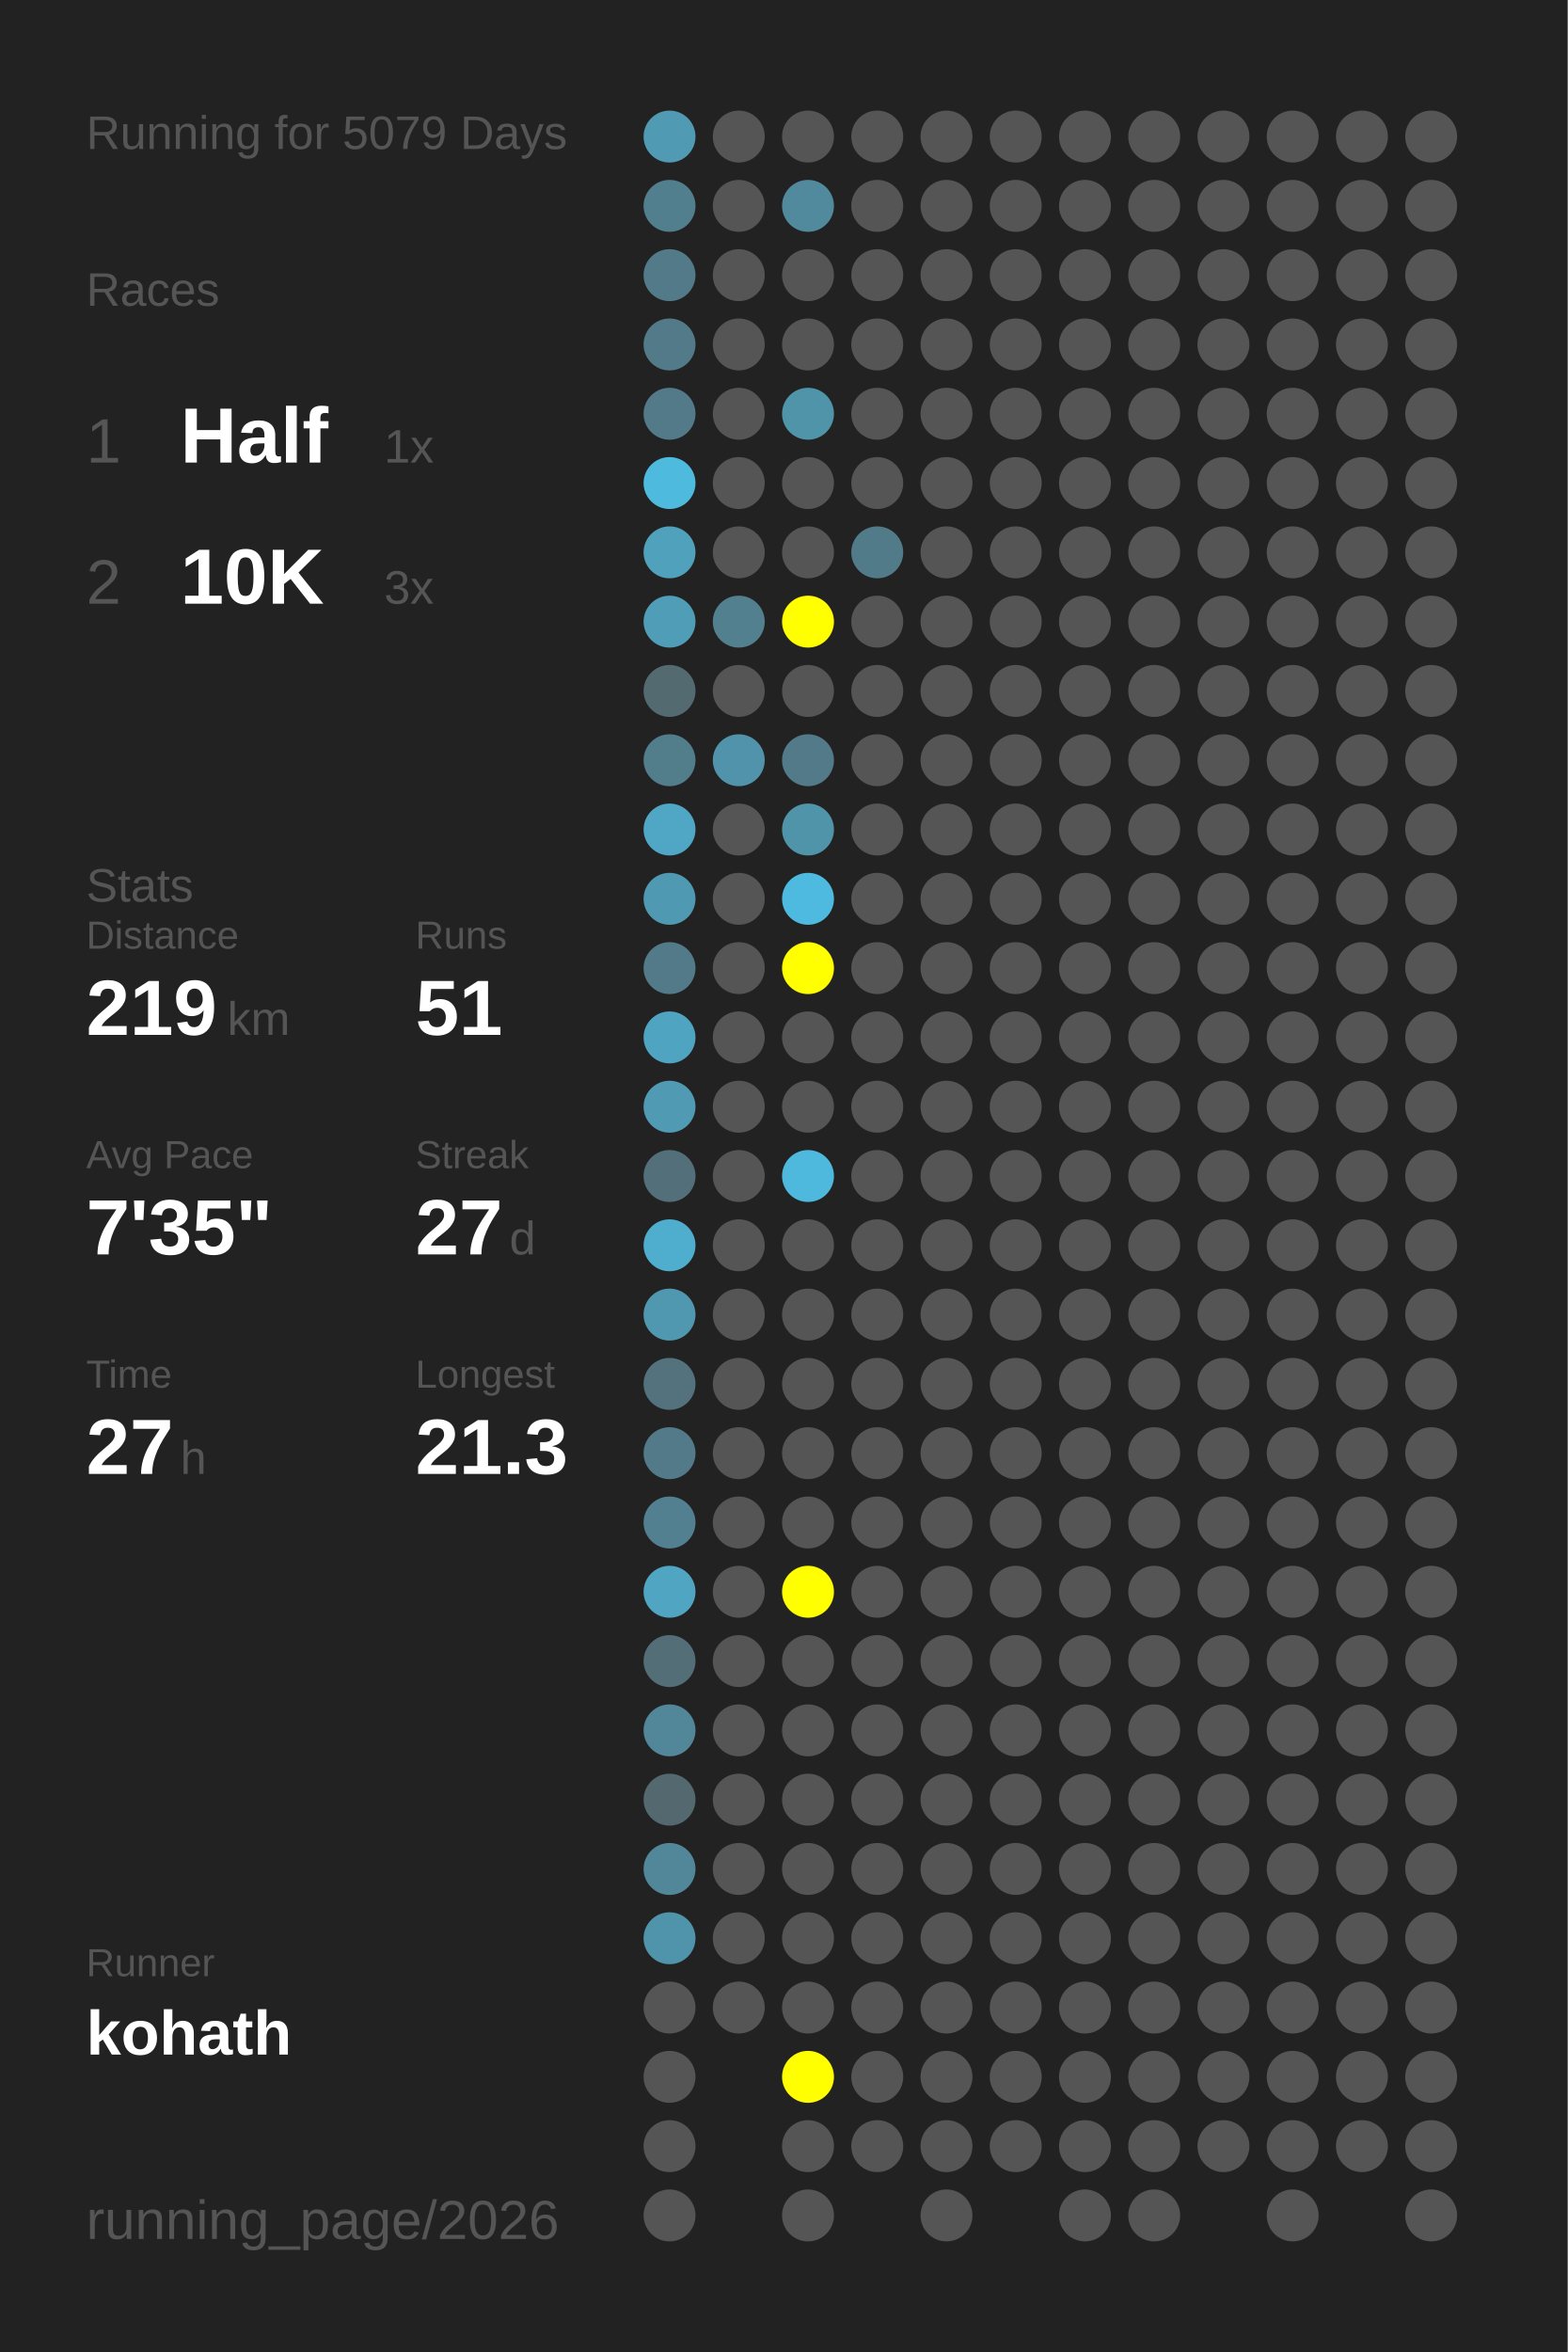
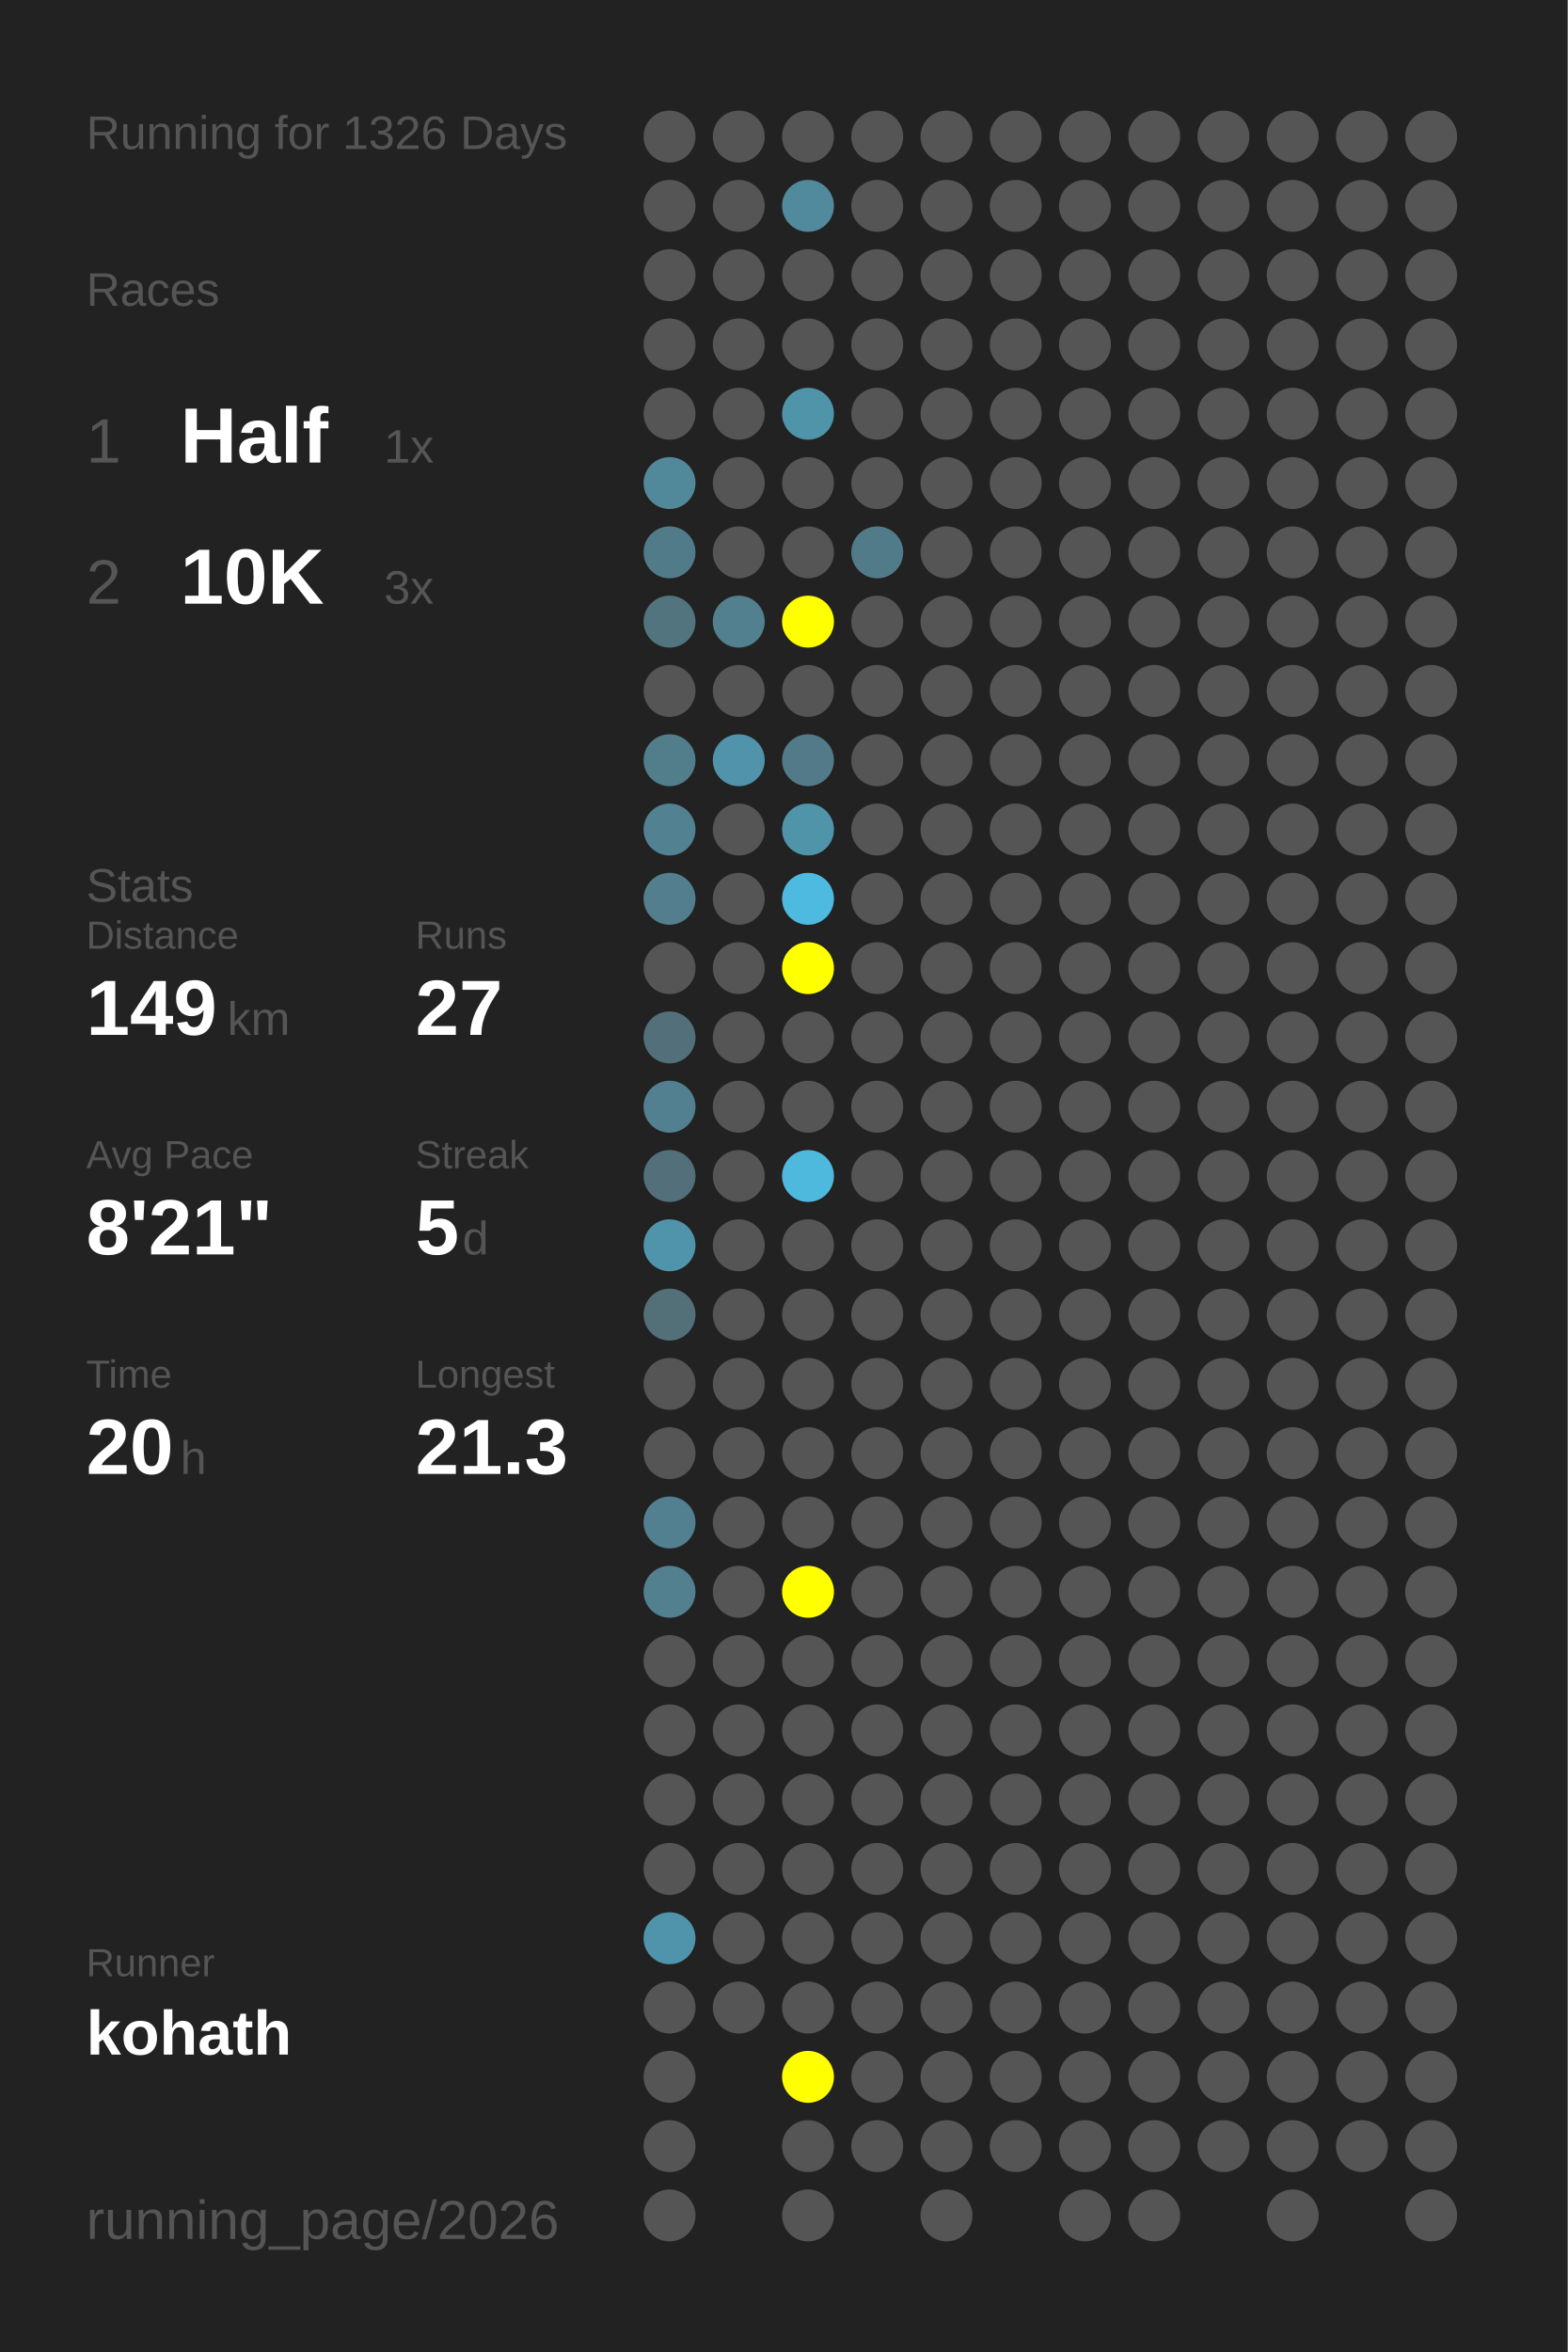
<svg xmlns="http://www.w3.org/2000/svg" baseProfile="full" height="300mm" version="1.1" viewBox="0,0,200,300" width="200mm">
  <defs />
  <rect fill="#222222" height="300" width="200" x="0" y="0" />
-   <text fill="#555555" style="font-size:6px; font-family:Arial;" x="11" y="19">Running for 5079 Days</text>
+   <text fill="#555555" style="font-size:6px; font-family:Arial;" x="11" y="19">Running for 1326 Days</text>
  <text fill="#555555" style="font-size:6px; font-family:Arial;" x="11" y="39">Races</text>
  <text fill="#555555" style="font-size:8px; font-family:Arial;" x="11" y="59">1</text>
  <text fill="#FFFFFF" style="font-size:10px; font-family:Arial; font-weight:bold;" x="23" y="59">Half</text>
  <text fill="#555555" style="font-size:6px; font-family:Arial;" x="49" y="59">1x</text>
  <text fill="#555555" style="font-size:8px; font-family:Arial;" x="11" y="77">2</text>
  <text fill="#FFFFFF" style="font-size:10px; font-family:Arial; font-weight:bold;" x="23" y="77">10K</text>
  <text fill="#555555" style="font-size:6px; font-family:Arial;" x="49" y="77">3x</text>
  <text fill="#555555" style="font-size:6px; font-family:Arial;" x="11" y="115">Stats</text>
  <text fill="#555555" style="font-size:5px; font-family:Arial;" x="11" y="121">Distance</text>
-   <text fill="#FFFFFF" style="font-size:10px; font-family:Arial; font-weight:bold;" x="11" y="132">219</text>
+   <text fill="#FFFFFF" style="font-size:10px; font-family:Arial; font-weight:bold;" x="11" y="132">149</text>
  <text fill="#555555" style="font-size:6px; font-family:Arial;" x="29" y="132">km</text>
  <text fill="#555555" style="font-size:5px; font-family:Arial;" x="53" y="121">Runs</text>
-   <text fill="#FFFFFF" style="font-size:10px; font-family:Arial; font-weight:bold;" x="53" y="132">51</text>
+   <text fill="#FFFFFF" style="font-size:10px; font-family:Arial; font-weight:bold;" x="53" y="132">27</text>
  <text fill="#555555" style="font-size:5px; font-family:Arial;" x="11" y="149">Avg Pace</text>
-   <text fill="#FFFFFF" style="font-size:10px; font-family:Arial; font-weight:bold;" x="11" y="160">7'35"</text>
+   <text fill="#FFFFFF" style="font-size:10px; font-family:Arial; font-weight:bold;" x="11" y="160">8'21"</text>
  <text fill="#555555" style="font-size:5px; font-family:Arial;" x="53" y="149">Streak</text>
-   <text fill="#FFFFFF" style="font-size:10px; font-family:Arial; font-weight:bold;" x="53" y="160">27</text>
-   <text fill="#555555" style="font-size:6px; font-family:Arial;" x="65" y="160">d</text>
+   <text fill="#FFFFFF" style="font-size:10px; font-family:Arial; font-weight:bold;" x="53" y="160">5</text>
+   <text fill="#555555" style="font-size:6px; font-family:Arial;" x="59" y="160">d</text>
  <text fill="#555555" style="font-size:5px; font-family:Arial;" x="11" y="177">Time</text>
-   <text fill="#FFFFFF" style="font-size:10px; font-family:Arial; font-weight:bold;" x="11" y="188">27</text>
+   <text fill="#FFFFFF" style="font-size:10px; font-family:Arial; font-weight:bold;" x="11" y="188">20</text>
  <text fill="#555555" style="font-size:6px; font-family:Arial;" x="23" y="188">h</text>
  <text fill="#555555" style="font-size:5px; font-family:Arial;" x="53" y="177">Longest</text>
  <text fill="#FFFFFF" style="font-size:10px; font-family:Arial; font-weight:bold;" x="53" y="188">21.3</text>
  <text fill="#555555" style="font-size:5px; font-family:Arial;" x="11" y="252.065">Runner</text>
  <text fill="#FFFFFF" style="font-size:8px; font-family:Arial; font-weight:bold;" x="11" y="262.065">kohath</text>
  <text fill="#555555" style="font-size:7px; font-family:Arial;" x="11" y="285.581">running_page/2026</text>
-   <circle cx="85.417" cy="17.419" fill="#509ab3" r="3.312" />
-   <circle cx="85.417" cy="26.258" fill="#527f8e" r="3.312" />
-   <circle cx="85.417" cy="35.097" fill="#527a88" r="3.312" />
-   <circle cx="85.417" cy="43.935" fill="#527a88" r="3.312" />
-   <circle cx="85.417" cy="52.774" fill="#527a88" r="3.312" />
-   <circle cx="85.417" cy="61.613" fill="#4ebade" r="3.312" />
-   <circle cx="85.417" cy="70.452" fill="#50a1bc" r="3.312" />
-   <circle cx="85.417" cy="79.29" fill="#509db7" r="3.312" />
-   <circle cx="85.417" cy="88.129" fill="#536a71" r="3.312" />
+   <circle cx="85.417" cy="17.419" fill="#555555" r="3.312" />
+   <circle cx="85.417" cy="26.258" fill="#555555" r="3.312" />
+   <circle cx="85.417" cy="35.097" fill="#555555" r="3.312" />
+   <circle cx="85.417" cy="43.935" fill="#555555" r="3.312" />
+   <circle cx="85.417" cy="52.774" fill="#555555" r="3.312" />
+   <circle cx="85.417" cy="61.613" fill="#51889a" r="3.312" />
+   <circle cx="85.417" cy="70.452" fill="#527b89" r="3.312" />
+   <circle cx="85.417" cy="79.29" fill="#52747f" r="3.312" />
+   <circle cx="85.417" cy="88.129" fill="#555555" r="3.312" />
  <circle cx="85.417" cy="96.968" fill="#527d8b" r="3.312" />
-   <circle cx="85.417" cy="105.806" fill="#4fa7c5" r="3.312" />
-   <circle cx="85.417" cy="114.645" fill="#5099b2" r="3.312" />
-   <circle cx="85.417" cy="123.484" fill="#527a88" r="3.312" />
-   <circle cx="85.417" cy="132.323" fill="#4fa4c1" r="3.312" />
-   <circle cx="85.417" cy="141.161" fill="#509ab3" r="3.312" />
+   <circle cx="85.417" cy="105.806" fill="#528191" r="3.312" />
+   <circle cx="85.417" cy="114.645" fill="#527e8d" r="3.312" />
+   <circle cx="85.417" cy="123.484" fill="#555555" r="3.312" />
+   <circle cx="85.417" cy="132.323" fill="#536f79" r="3.312" />
+   <circle cx="85.417" cy="141.161" fill="#528090" r="3.312" />
  <circle cx="85.417" cy="150" fill="#53707a" r="3.312" />
-   <circle cx="85.417" cy="158.839" fill="#4fadcd" r="3.312" />
-   <circle cx="85.417" cy="167.677" fill="#5098b0" r="3.312" />
-   <circle cx="85.417" cy="176.516" fill="#53727d" r="3.312" />
-   <circle cx="85.417" cy="185.355" fill="#527a88" r="3.312" />
+   <circle cx="85.417" cy="158.839" fill="#5094ab" r="3.312" />
+   <circle cx="85.417" cy="167.677" fill="#536f78" r="3.312" />
+   <circle cx="85.417" cy="176.516" fill="#555555" r="3.312" />
+   <circle cx="85.417" cy="185.355" fill="#555555" r="3.312" />
  <circle cx="85.417" cy="194.194" fill="#528090" r="3.312" />
-   <circle cx="85.417" cy="203.032" fill="#4fa5c2" r="3.312" />
-   <circle cx="85.417" cy="211.871" fill="#536e77" r="3.312" />
-   <circle cx="85.417" cy="220.71" fill="#518799" r="3.312" />
-   <circle cx="85.417" cy="229.548" fill="#53686f" r="3.312" />
-   <circle cx="85.417" cy="238.387" fill="#518799" r="3.312" />
+   <circle cx="85.417" cy="203.032" fill="#52808f" r="3.312" />
+   <circle cx="85.417" cy="211.871" fill="#555555" r="3.312" />
+   <circle cx="85.417" cy="220.71" fill="#555555" r="3.312" />
+   <circle cx="85.417" cy="229.548" fill="#555555" r="3.312" />
+   <circle cx="85.417" cy="238.387" fill="#555555" r="3.312" />
  <circle cx="85.417" cy="247.226" fill="#5094ab" r="3.312" />
  <circle cx="85.417" cy="256.065" fill="#555555" r="3.312" />
  <circle cx="85.417" cy="264.903" fill="#555555" r="3.312" />
  <circle cx="85.417" cy="273.742" fill="#555555" r="3.312" />
  <circle cx="85.417" cy="282.581" fill="#555555" r="3.312" />
  <circle cx="94.25" cy="17.419" fill="#555555" r="3.312" />
  <circle cx="94.25" cy="26.258" fill="#555555" r="3.312" />
  <circle cx="94.25" cy="35.097" fill="#555555" r="3.312" />
  <circle cx="94.25" cy="43.935" fill="#555555" r="3.312" />
  <circle cx="94.25" cy="52.774" fill="#555555" r="3.312" />
  <circle cx="94.25" cy="61.613" fill="#555555" r="3.312" />
  <circle cx="94.25" cy="70.452" fill="#555555" r="3.312" />
  <circle cx="94.25" cy="79.29" fill="#52808f" r="3.312" />
  <circle cx="94.25" cy="88.129" fill="#555555" r="3.312" />
  <circle cx="94.25" cy="96.968" fill="#5093aa" r="3.312" />
  <circle cx="94.25" cy="105.806" fill="#555555" r="3.312" />
  <circle cx="94.25" cy="114.645" fill="#555555" r="3.312" />
  <circle cx="94.25" cy="123.484" fill="#555555" r="3.312" />
  <circle cx="94.25" cy="132.323" fill="#555555" r="3.312" />
  <circle cx="94.25" cy="141.161" fill="#555555" r="3.312" />
  <circle cx="94.25" cy="150" fill="#555555" r="3.312" />
  <circle cx="94.25" cy="158.839" fill="#555555" r="3.312" />
  <circle cx="94.25" cy="167.677" fill="#555555" r="3.312" />
  <circle cx="94.25" cy="176.516" fill="#555555" r="3.312" />
  <circle cx="94.25" cy="185.355" fill="#555555" r="3.312" />
  <circle cx="94.25" cy="194.194" fill="#555555" r="3.312" />
  <circle cx="94.25" cy="203.032" fill="#555555" r="3.312" />
  <circle cx="94.25" cy="211.871" fill="#555555" r="3.312" />
  <circle cx="94.25" cy="220.71" fill="#555555" r="3.312" />
  <circle cx="94.25" cy="229.548" fill="#555555" r="3.312" />
  <circle cx="94.25" cy="238.387" fill="#555555" r="3.312" />
  <circle cx="94.25" cy="247.226" fill="#555555" r="3.312" />
  <circle cx="94.25" cy="256.065" fill="#555555" r="3.312" />
  <circle cx="103.083" cy="17.419" fill="#555555" r="3.312" />
  <circle cx="103.083" cy="26.258" fill="#51899d" r="3.312" />
  <circle cx="103.083" cy="35.097" fill="#555555" r="3.312" />
  <circle cx="103.083" cy="43.935" fill="#555555" r="3.312" />
  <circle cx="103.083" cy="52.774" fill="#5094aa" r="3.312" />
  <circle cx="103.083" cy="61.613" fill="#555555" r="3.312" />
  <circle cx="103.083" cy="70.452" fill="#555555" r="3.312" />
  <circle cx="103.083" cy="79.29" fill="#FFFF00" r="3.312" />
  <circle cx="103.083" cy="88.129" fill="#555555" r="3.312" />
  <circle cx="103.083" cy="96.968" fill="#527a88" r="3.312" />
  <circle cx="103.083" cy="105.806" fill="#5094aa" r="3.312" />
  <circle cx="103.083" cy="114.645" fill="#4ebadf" r="3.312" />
  <circle cx="103.083" cy="123.484" fill="#FFFF00" r="3.312" />
  <circle cx="103.083" cy="132.323" fill="#555555" r="3.312" />
  <circle cx="103.083" cy="141.161" fill="#555555" r="3.312" />
  <circle cx="103.083" cy="150" fill="#4eb9dd" r="3.312" />
  <circle cx="103.083" cy="158.839" fill="#555555" r="3.312" />
  <circle cx="103.083" cy="167.677" fill="#555555" r="3.312" />
  <circle cx="103.083" cy="176.516" fill="#555555" r="3.312" />
  <circle cx="103.083" cy="185.355" fill="#555555" r="3.312" />
  <circle cx="103.083" cy="194.194" fill="#555555" r="3.312" />
  <circle cx="103.083" cy="203.032" fill="#FFFF00" r="3.312" />
  <circle cx="103.083" cy="211.871" fill="#555555" r="3.312" />
  <circle cx="103.083" cy="220.71" fill="#555555" r="3.312" />
  <circle cx="103.083" cy="229.548" fill="#555555" r="3.312" />
  <circle cx="103.083" cy="238.387" fill="#555555" r="3.312" />
  <circle cx="103.083" cy="247.226" fill="#555555" r="3.312" />
  <circle cx="103.083" cy="256.065" fill="#555555" r="3.312" />
  <circle cx="103.083" cy="264.903" fill="#FFFF00" r="3.312" />
  <circle cx="103.083" cy="273.742" fill="#555555" r="3.312" />
  <circle cx="103.083" cy="282.581" fill="#555555" r="3.312" />
  <circle cx="111.917" cy="17.419" fill="#555555" r="3.312" />
  <circle cx="111.917" cy="26.258" fill="#555555" r="3.312" />
  <circle cx="111.917" cy="35.097" fill="#555555" r="3.312" />
  <circle cx="111.917" cy="43.935" fill="#555555" r="3.312" />
  <circle cx="111.917" cy="52.774" fill="#555555" r="3.312" />
  <circle cx="111.917" cy="61.613" fill="#555555" r="3.312" />
  <circle cx="111.917" cy="70.452" fill="#527b89" r="3.312" />
  <circle cx="111.917" cy="79.29" fill="#555555" r="3.312" />
  <circle cx="111.917" cy="88.129" fill="#555555" r="3.312" />
  <circle cx="111.917" cy="96.968" fill="#555555" r="3.312" />
  <circle cx="111.917" cy="105.806" fill="#555555" r="3.312" />
  <circle cx="111.917" cy="114.645" fill="#555555" r="3.312" />
  <circle cx="111.917" cy="123.484" fill="#555555" r="3.312" />
  <circle cx="111.917" cy="132.323" fill="#555555" r="3.312" />
  <circle cx="111.917" cy="141.161" fill="#555555" r="3.312" />
  <circle cx="111.917" cy="150" fill="#555555" r="3.312" />
  <circle cx="111.917" cy="158.839" fill="#555555" r="3.312" />
  <circle cx="111.917" cy="167.677" fill="#555555" r="3.312" />
  <circle cx="111.917" cy="176.516" fill="#555555" r="3.312" />
  <circle cx="111.917" cy="185.355" fill="#555555" r="3.312" />
  <circle cx="111.917" cy="194.194" fill="#555555" r="3.312" />
  <circle cx="111.917" cy="203.032" fill="#555555" r="3.312" />
  <circle cx="111.917" cy="211.871" fill="#555555" r="3.312" />
  <circle cx="111.917" cy="220.71" fill="#555555" r="3.312" />
  <circle cx="111.917" cy="229.548" fill="#555555" r="3.312" />
  <circle cx="111.917" cy="238.387" fill="#555555" r="3.312" />
  <circle cx="111.917" cy="247.226" fill="#555555" r="3.312" />
  <circle cx="111.917" cy="256.065" fill="#555555" r="3.312" />
  <circle cx="111.917" cy="264.903" fill="#555555" r="3.312" />
  <circle cx="111.917" cy="273.742" fill="#555555" r="3.312" />
  <circle cx="120.75" cy="17.419" fill="#555555" r="3.312" />
  <circle cx="120.75" cy="26.258" fill="#555555" r="3.312" />
  <circle cx="120.75" cy="35.097" fill="#555555" r="3.312" />
  <circle cx="120.75" cy="43.935" fill="#555555" r="3.312" />
  <circle cx="120.75" cy="52.774" fill="#555555" r="3.312" />
  <circle cx="120.75" cy="61.613" fill="#555555" r="3.312" />
  <circle cx="120.75" cy="70.452" fill="#555555" r="3.312" />
  <circle cx="120.75" cy="79.29" fill="#555555" r="3.312" />
  <circle cx="120.75" cy="88.129" fill="#555555" r="3.312" />
  <circle cx="120.75" cy="96.968" fill="#555555" r="3.312" />
  <circle cx="120.75" cy="105.806" fill="#555555" r="3.312" />
  <circle cx="120.75" cy="114.645" fill="#555555" r="3.312" />
  <circle cx="120.75" cy="123.484" fill="#555555" r="3.312" />
  <circle cx="120.75" cy="132.323" fill="#555555" r="3.312" />
  <circle cx="120.75" cy="141.161" fill="#555555" r="3.312" />
  <circle cx="120.75" cy="150" fill="#555555" r="3.312" />
  <circle cx="120.75" cy="158.839" fill="#555555" r="3.312" />
  <circle cx="120.75" cy="167.677" fill="#555555" r="3.312" />
  <circle cx="120.75" cy="176.516" fill="#555555" r="3.312" />
  <circle cx="120.75" cy="185.355" fill="#555555" r="3.312" />
  <circle cx="120.75" cy="194.194" fill="#555555" r="3.312" />
  <circle cx="120.75" cy="203.032" fill="#555555" r="3.312" />
  <circle cx="120.75" cy="211.871" fill="#555555" r="3.312" />
  <circle cx="120.75" cy="220.71" fill="#555555" r="3.312" />
  <circle cx="120.75" cy="229.548" fill="#555555" r="3.312" />
  <circle cx="120.75" cy="238.387" fill="#555555" r="3.312" />
  <circle cx="120.75" cy="247.226" fill="#555555" r="3.312" />
  <circle cx="120.75" cy="256.065" fill="#555555" r="3.312" />
  <circle cx="120.75" cy="264.903" fill="#555555" r="3.312" />
  <circle cx="120.75" cy="273.742" fill="#555555" r="3.312" />
  <circle cx="120.75" cy="282.581" fill="#555555" r="3.312" />
  <circle cx="129.583" cy="17.419" fill="#555555" r="3.312" />
  <circle cx="129.583" cy="26.258" fill="#555555" r="3.312" />
  <circle cx="129.583" cy="35.097" fill="#555555" r="3.312" />
  <circle cx="129.583" cy="43.935" fill="#555555" r="3.312" />
  <circle cx="129.583" cy="52.774" fill="#555555" r="3.312" />
  <circle cx="129.583" cy="61.613" fill="#555555" r="3.312" />
  <circle cx="129.583" cy="70.452" fill="#555555" r="3.312" />
  <circle cx="129.583" cy="79.29" fill="#555555" r="3.312" />
  <circle cx="129.583" cy="88.129" fill="#555555" r="3.312" />
  <circle cx="129.583" cy="96.968" fill="#555555" r="3.312" />
  <circle cx="129.583" cy="105.806" fill="#555555" r="3.312" />
  <circle cx="129.583" cy="114.645" fill="#555555" r="3.312" />
  <circle cx="129.583" cy="123.484" fill="#555555" r="3.312" />
  <circle cx="129.583" cy="132.323" fill="#555555" r="3.312" />
  <circle cx="129.583" cy="141.161" fill="#555555" r="3.312" />
  <circle cx="129.583" cy="150" fill="#555555" r="3.312" />
  <circle cx="129.583" cy="158.839" fill="#555555" r="3.312" />
  <circle cx="129.583" cy="167.677" fill="#555555" r="3.312" />
  <circle cx="129.583" cy="176.516" fill="#555555" r="3.312" />
  <circle cx="129.583" cy="185.355" fill="#555555" r="3.312" />
  <circle cx="129.583" cy="194.194" fill="#555555" r="3.312" />
  <circle cx="129.583" cy="203.032" fill="#555555" r="3.312" />
  <circle cx="129.583" cy="211.871" fill="#555555" r="3.312" />
  <circle cx="129.583" cy="220.71" fill="#555555" r="3.312" />
  <circle cx="129.583" cy="229.548" fill="#555555" r="3.312" />
  <circle cx="129.583" cy="238.387" fill="#555555" r="3.312" />
  <circle cx="129.583" cy="247.226" fill="#555555" r="3.312" />
  <circle cx="129.583" cy="256.065" fill="#555555" r="3.312" />
  <circle cx="129.583" cy="264.903" fill="#555555" r="3.312" />
  <circle cx="129.583" cy="273.742" fill="#555555" r="3.312" />
  <circle cx="138.417" cy="17.419" fill="#555555" r="3.312" />
  <circle cx="138.417" cy="26.258" fill="#555555" r="3.312" />
  <circle cx="138.417" cy="35.097" fill="#555555" r="3.312" />
  <circle cx="138.417" cy="43.935" fill="#555555" r="3.312" />
  <circle cx="138.417" cy="52.774" fill="#555555" r="3.312" />
  <circle cx="138.417" cy="61.613" fill="#555555" r="3.312" />
  <circle cx="138.417" cy="70.452" fill="#555555" r="3.312" />
  <circle cx="138.417" cy="79.29" fill="#555555" r="3.312" />
  <circle cx="138.417" cy="88.129" fill="#555555" r="3.312" />
  <circle cx="138.417" cy="96.968" fill="#555555" r="3.312" />
  <circle cx="138.417" cy="105.806" fill="#555555" r="3.312" />
  <circle cx="138.417" cy="114.645" fill="#555555" r="3.312" />
  <circle cx="138.417" cy="123.484" fill="#555555" r="3.312" />
  <circle cx="138.417" cy="132.323" fill="#555555" r="3.312" />
  <circle cx="138.417" cy="141.161" fill="#555555" r="3.312" />
  <circle cx="138.417" cy="150" fill="#555555" r="3.312" />
  <circle cx="138.417" cy="158.839" fill="#555555" r="3.312" />
  <circle cx="138.417" cy="167.677" fill="#555555" r="3.312" />
  <circle cx="138.417" cy="176.516" fill="#555555" r="3.312" />
  <circle cx="138.417" cy="185.355" fill="#555555" r="3.312" />
  <circle cx="138.417" cy="194.194" fill="#555555" r="3.312" />
  <circle cx="138.417" cy="203.032" fill="#555555" r="3.312" />
  <circle cx="138.417" cy="211.871" fill="#555555" r="3.312" />
  <circle cx="138.417" cy="220.71" fill="#555555" r="3.312" />
  <circle cx="138.417" cy="229.548" fill="#555555" r="3.312" />
  <circle cx="138.417" cy="238.387" fill="#555555" r="3.312" />
  <circle cx="138.417" cy="247.226" fill="#555555" r="3.312" />
  <circle cx="138.417" cy="256.065" fill="#555555" r="3.312" />
  <circle cx="138.417" cy="264.903" fill="#555555" r="3.312" />
  <circle cx="138.417" cy="273.742" fill="#555555" r="3.312" />
  <circle cx="138.417" cy="282.581" fill="#555555" r="3.312" />
  <circle cx="147.25" cy="17.419" fill="#555555" r="3.312" />
  <circle cx="147.25" cy="26.258" fill="#555555" r="3.312" />
  <circle cx="147.25" cy="35.097" fill="#555555" r="3.312" />
  <circle cx="147.25" cy="43.935" fill="#555555" r="3.312" />
  <circle cx="147.25" cy="52.774" fill="#555555" r="3.312" />
  <circle cx="147.25" cy="61.613" fill="#555555" r="3.312" />
  <circle cx="147.25" cy="70.452" fill="#555555" r="3.312" />
  <circle cx="147.25" cy="79.29" fill="#555555" r="3.312" />
  <circle cx="147.25" cy="88.129" fill="#555555" r="3.312" />
  <circle cx="147.25" cy="96.968" fill="#555555" r="3.312" />
  <circle cx="147.25" cy="105.806" fill="#555555" r="3.312" />
  <circle cx="147.25" cy="114.645" fill="#555555" r="3.312" />
  <circle cx="147.25" cy="123.484" fill="#555555" r="3.312" />
  <circle cx="147.25" cy="132.323" fill="#555555" r="3.312" />
  <circle cx="147.25" cy="141.161" fill="#555555" r="3.312" />
  <circle cx="147.25" cy="150" fill="#555555" r="3.312" />
  <circle cx="147.25" cy="158.839" fill="#555555" r="3.312" />
  <circle cx="147.25" cy="167.677" fill="#555555" r="3.312" />
  <circle cx="147.25" cy="176.516" fill="#555555" r="3.312" />
  <circle cx="147.25" cy="185.355" fill="#555555" r="3.312" />
  <circle cx="147.25" cy="194.194" fill="#555555" r="3.312" />
  <circle cx="147.25" cy="203.032" fill="#555555" r="3.312" />
  <circle cx="147.25" cy="211.871" fill="#555555" r="3.312" />
  <circle cx="147.25" cy="220.71" fill="#555555" r="3.312" />
  <circle cx="147.25" cy="229.548" fill="#555555" r="3.312" />
  <circle cx="147.25" cy="238.387" fill="#555555" r="3.312" />
  <circle cx="147.25" cy="247.226" fill="#555555" r="3.312" />
  <circle cx="147.25" cy="256.065" fill="#555555" r="3.312" />
  <circle cx="147.25" cy="264.903" fill="#555555" r="3.312" />
  <circle cx="147.25" cy="273.742" fill="#555555" r="3.312" />
  <circle cx="147.25" cy="282.581" fill="#555555" r="3.312" />
  <circle cx="156.083" cy="17.419" fill="#555555" r="3.312" />
  <circle cx="156.083" cy="26.258" fill="#555555" r="3.312" />
  <circle cx="156.083" cy="35.097" fill="#555555" r="3.312" />
  <circle cx="156.083" cy="43.935" fill="#555555" r="3.312" />
  <circle cx="156.083" cy="52.774" fill="#555555" r="3.312" />
  <circle cx="156.083" cy="61.613" fill="#555555" r="3.312" />
  <circle cx="156.083" cy="70.452" fill="#555555" r="3.312" />
  <circle cx="156.083" cy="79.29" fill="#555555" r="3.312" />
  <circle cx="156.083" cy="88.129" fill="#555555" r="3.312" />
  <circle cx="156.083" cy="96.968" fill="#555555" r="3.312" />
  <circle cx="156.083" cy="105.806" fill="#555555" r="3.312" />
  <circle cx="156.083" cy="114.645" fill="#555555" r="3.312" />
  <circle cx="156.083" cy="123.484" fill="#555555" r="3.312" />
  <circle cx="156.083" cy="132.323" fill="#555555" r="3.312" />
  <circle cx="156.083" cy="141.161" fill="#555555" r="3.312" />
  <circle cx="156.083" cy="150" fill="#555555" r="3.312" />
  <circle cx="156.083" cy="158.839" fill="#555555" r="3.312" />
  <circle cx="156.083" cy="167.677" fill="#555555" r="3.312" />
  <circle cx="156.083" cy="176.516" fill="#555555" r="3.312" />
  <circle cx="156.083" cy="185.355" fill="#555555" r="3.312" />
  <circle cx="156.083" cy="194.194" fill="#555555" r="3.312" />
  <circle cx="156.083" cy="203.032" fill="#555555" r="3.312" />
  <circle cx="156.083" cy="211.871" fill="#555555" r="3.312" />
  <circle cx="156.083" cy="220.71" fill="#555555" r="3.312" />
  <circle cx="156.083" cy="229.548" fill="#555555" r="3.312" />
  <circle cx="156.083" cy="238.387" fill="#555555" r="3.312" />
  <circle cx="156.083" cy="247.226" fill="#555555" r="3.312" />
  <circle cx="156.083" cy="256.065" fill="#555555" r="3.312" />
  <circle cx="156.083" cy="264.903" fill="#555555" r="3.312" />
  <circle cx="156.083" cy="273.742" fill="#555555" r="3.312" />
  <circle cx="164.917" cy="17.419" fill="#555555" r="3.312" />
  <circle cx="164.917" cy="26.258" fill="#555555" r="3.312" />
  <circle cx="164.917" cy="35.097" fill="#555555" r="3.312" />
  <circle cx="164.917" cy="43.935" fill="#555555" r="3.312" />
  <circle cx="164.917" cy="52.774" fill="#555555" r="3.312" />
  <circle cx="164.917" cy="61.613" fill="#555555" r="3.312" />
  <circle cx="164.917" cy="70.452" fill="#555555" r="3.312" />
  <circle cx="164.917" cy="79.29" fill="#555555" r="3.312" />
  <circle cx="164.917" cy="88.129" fill="#555555" r="3.312" />
  <circle cx="164.917" cy="96.968" fill="#555555" r="3.312" />
  <circle cx="164.917" cy="105.806" fill="#555555" r="3.312" />
  <circle cx="164.917" cy="114.645" fill="#555555" r="3.312" />
  <circle cx="164.917" cy="123.484" fill="#555555" r="3.312" />
  <circle cx="164.917" cy="132.323" fill="#555555" r="3.312" />
  <circle cx="164.917" cy="141.161" fill="#555555" r="3.312" />
  <circle cx="164.917" cy="150" fill="#555555" r="3.312" />
  <circle cx="164.917" cy="158.839" fill="#555555" r="3.312" />
  <circle cx="164.917" cy="167.677" fill="#555555" r="3.312" />
  <circle cx="164.917" cy="176.516" fill="#555555" r="3.312" />
  <circle cx="164.917" cy="185.355" fill="#555555" r="3.312" />
  <circle cx="164.917" cy="194.194" fill="#555555" r="3.312" />
  <circle cx="164.917" cy="203.032" fill="#555555" r="3.312" />
  <circle cx="164.917" cy="211.871" fill="#555555" r="3.312" />
  <circle cx="164.917" cy="220.71" fill="#555555" r="3.312" />
  <circle cx="164.917" cy="229.548" fill="#555555" r="3.312" />
  <circle cx="164.917" cy="238.387" fill="#555555" r="3.312" />
  <circle cx="164.917" cy="247.226" fill="#555555" r="3.312" />
  <circle cx="164.917" cy="256.065" fill="#555555" r="3.312" />
  <circle cx="164.917" cy="264.903" fill="#555555" r="3.312" />
  <circle cx="164.917" cy="273.742" fill="#555555" r="3.312" />
  <circle cx="164.917" cy="282.581" fill="#555555" r="3.312" />
  <circle cx="173.75" cy="17.419" fill="#555555" r="3.312" />
  <circle cx="173.75" cy="26.258" fill="#555555" r="3.312" />
  <circle cx="173.75" cy="35.097" fill="#555555" r="3.312" />
  <circle cx="173.75" cy="43.935" fill="#555555" r="3.312" />
  <circle cx="173.75" cy="52.774" fill="#555555" r="3.312" />
  <circle cx="173.75" cy="61.613" fill="#555555" r="3.312" />
  <circle cx="173.75" cy="70.452" fill="#555555" r="3.312" />
  <circle cx="173.75" cy="79.29" fill="#555555" r="3.312" />
  <circle cx="173.75" cy="88.129" fill="#555555" r="3.312" />
  <circle cx="173.75" cy="96.968" fill="#555555" r="3.312" />
  <circle cx="173.75" cy="105.806" fill="#555555" r="3.312" />
  <circle cx="173.75" cy="114.645" fill="#555555" r="3.312" />
  <circle cx="173.75" cy="123.484" fill="#555555" r="3.312" />
  <circle cx="173.75" cy="132.323" fill="#555555" r="3.312" />
  <circle cx="173.75" cy="141.161" fill="#555555" r="3.312" />
  <circle cx="173.75" cy="150" fill="#555555" r="3.312" />
  <circle cx="173.75" cy="158.839" fill="#555555" r="3.312" />
  <circle cx="173.75" cy="167.677" fill="#555555" r="3.312" />
  <circle cx="173.75" cy="176.516" fill="#555555" r="3.312" />
  <circle cx="173.75" cy="185.355" fill="#555555" r="3.312" />
  <circle cx="173.75" cy="194.194" fill="#555555" r="3.312" />
  <circle cx="173.75" cy="203.032" fill="#555555" r="3.312" />
  <circle cx="173.75" cy="211.871" fill="#555555" r="3.312" />
  <circle cx="173.75" cy="220.71" fill="#555555" r="3.312" />
  <circle cx="173.75" cy="229.548" fill="#555555" r="3.312" />
  <circle cx="173.75" cy="238.387" fill="#555555" r="3.312" />
  <circle cx="173.75" cy="247.226" fill="#555555" r="3.312" />
  <circle cx="173.75" cy="256.065" fill="#555555" r="3.312" />
  <circle cx="173.75" cy="264.903" fill="#555555" r="3.312" />
  <circle cx="173.75" cy="273.742" fill="#555555" r="3.312" />
  <circle cx="182.583" cy="17.419" fill="#555555" r="3.312" />
  <circle cx="182.583" cy="26.258" fill="#555555" r="3.312" />
  <circle cx="182.583" cy="35.097" fill="#555555" r="3.312" />
  <circle cx="182.583" cy="43.935" fill="#555555" r="3.312" />
  <circle cx="182.583" cy="52.774" fill="#555555" r="3.312" />
  <circle cx="182.583" cy="61.613" fill="#555555" r="3.312" />
  <circle cx="182.583" cy="70.452" fill="#555555" r="3.312" />
  <circle cx="182.583" cy="79.29" fill="#555555" r="3.312" />
  <circle cx="182.583" cy="88.129" fill="#555555" r="3.312" />
  <circle cx="182.583" cy="96.968" fill="#555555" r="3.312" />
  <circle cx="182.583" cy="105.806" fill="#555555" r="3.312" />
  <circle cx="182.583" cy="114.645" fill="#555555" r="3.312" />
  <circle cx="182.583" cy="123.484" fill="#555555" r="3.312" />
  <circle cx="182.583" cy="132.323" fill="#555555" r="3.312" />
  <circle cx="182.583" cy="141.161" fill="#555555" r="3.312" />
  <circle cx="182.583" cy="150" fill="#555555" r="3.312" />
  <circle cx="182.583" cy="158.839" fill="#555555" r="3.312" />
  <circle cx="182.583" cy="167.677" fill="#555555" r="3.312" />
  <circle cx="182.583" cy="176.516" fill="#555555" r="3.312" />
  <circle cx="182.583" cy="185.355" fill="#555555" r="3.312" />
  <circle cx="182.583" cy="194.194" fill="#555555" r="3.312" />
  <circle cx="182.583" cy="203.032" fill="#555555" r="3.312" />
  <circle cx="182.583" cy="211.871" fill="#555555" r="3.312" />
  <circle cx="182.583" cy="220.71" fill="#555555" r="3.312" />
  <circle cx="182.583" cy="229.548" fill="#555555" r="3.312" />
  <circle cx="182.583" cy="238.387" fill="#555555" r="3.312" />
  <circle cx="182.583" cy="247.226" fill="#555555" r="3.312" />
  <circle cx="182.583" cy="256.065" fill="#555555" r="3.312" />
  <circle cx="182.583" cy="264.903" fill="#555555" r="3.312" />
  <circle cx="182.583" cy="273.742" fill="#555555" r="3.312" />
  <circle cx="182.583" cy="282.581" fill="#555555" r="3.312" />
</svg>
